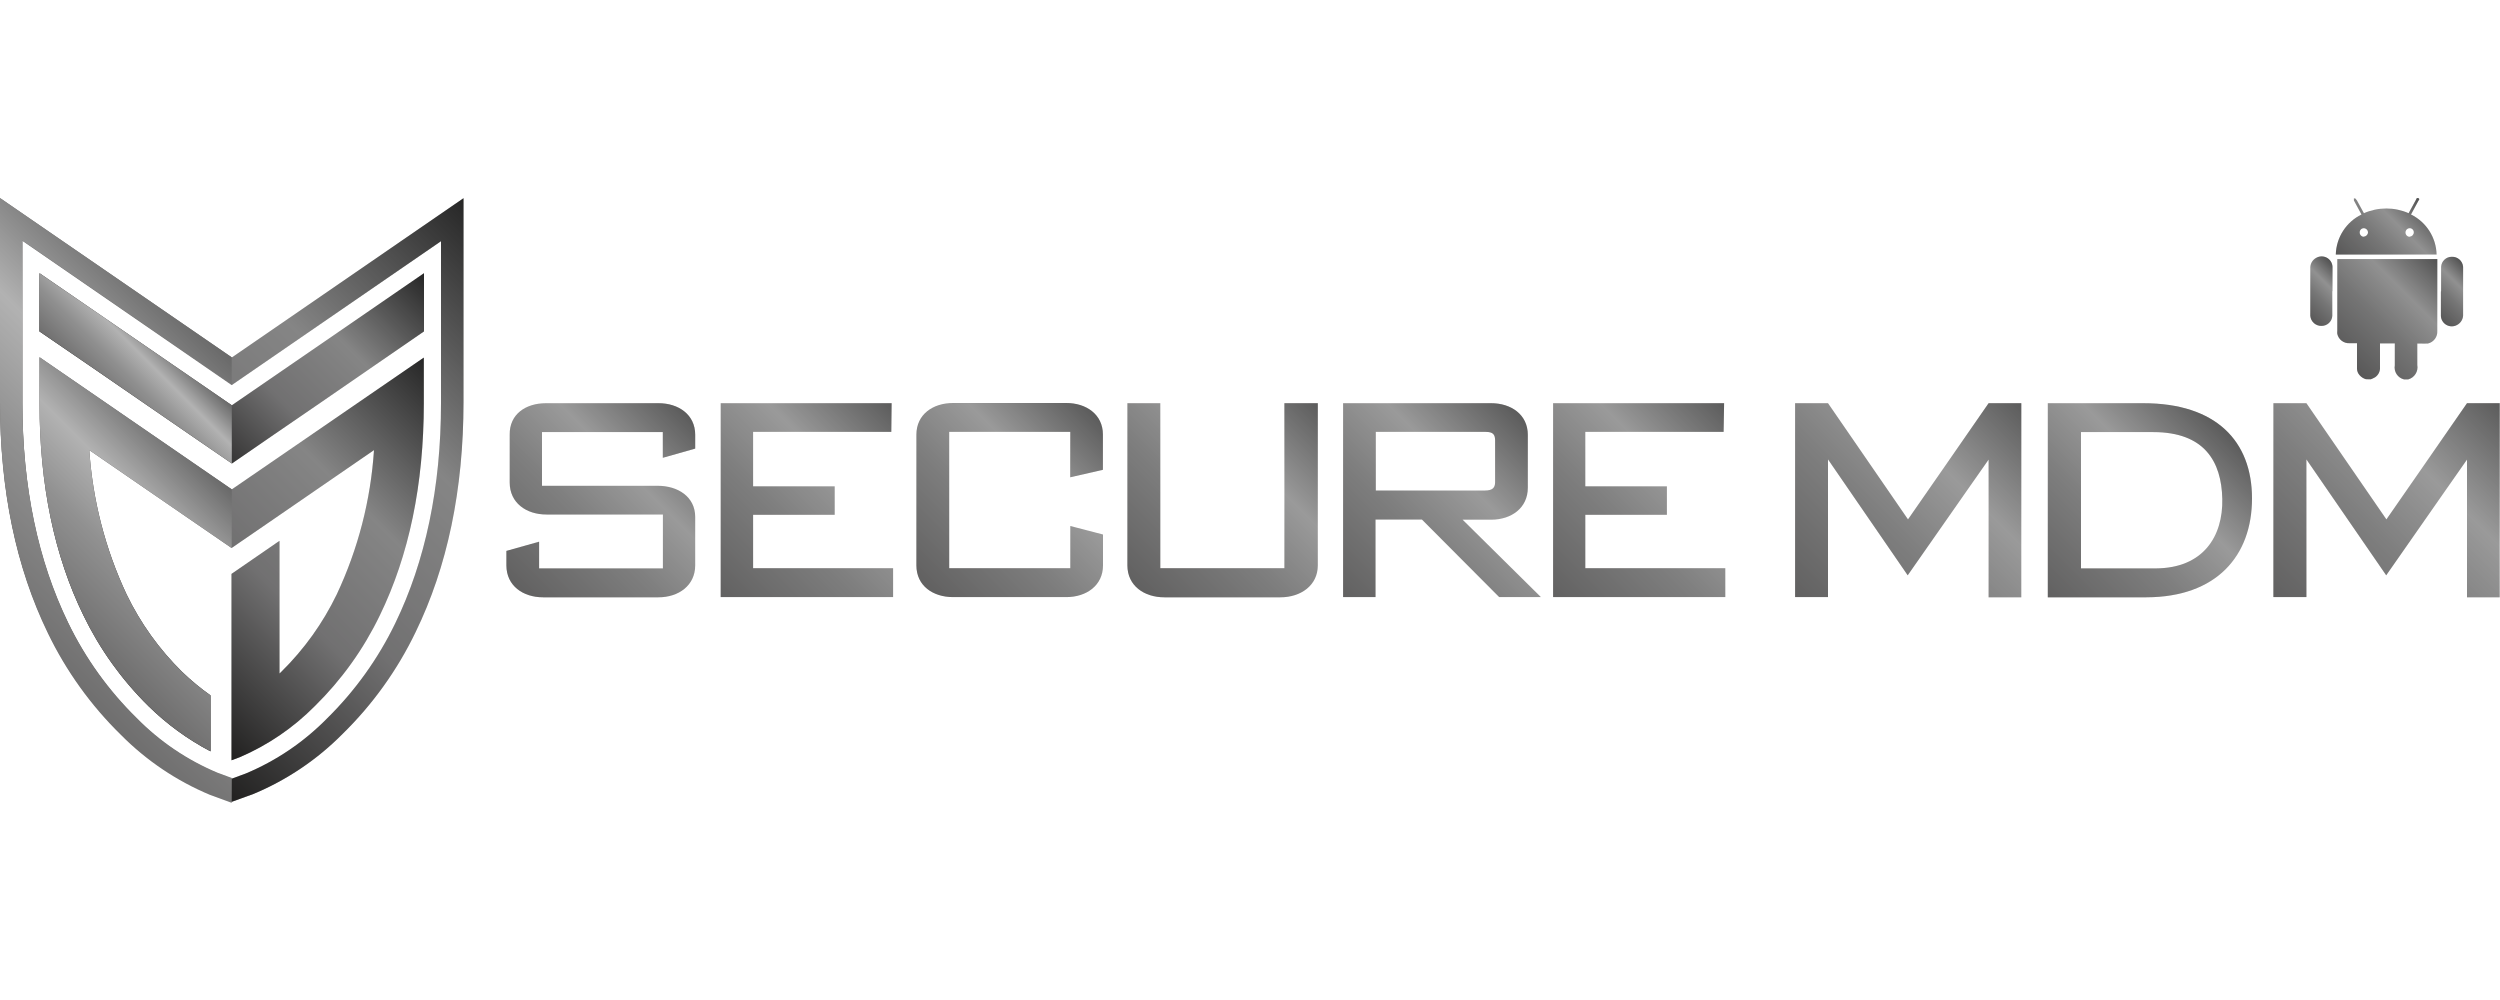
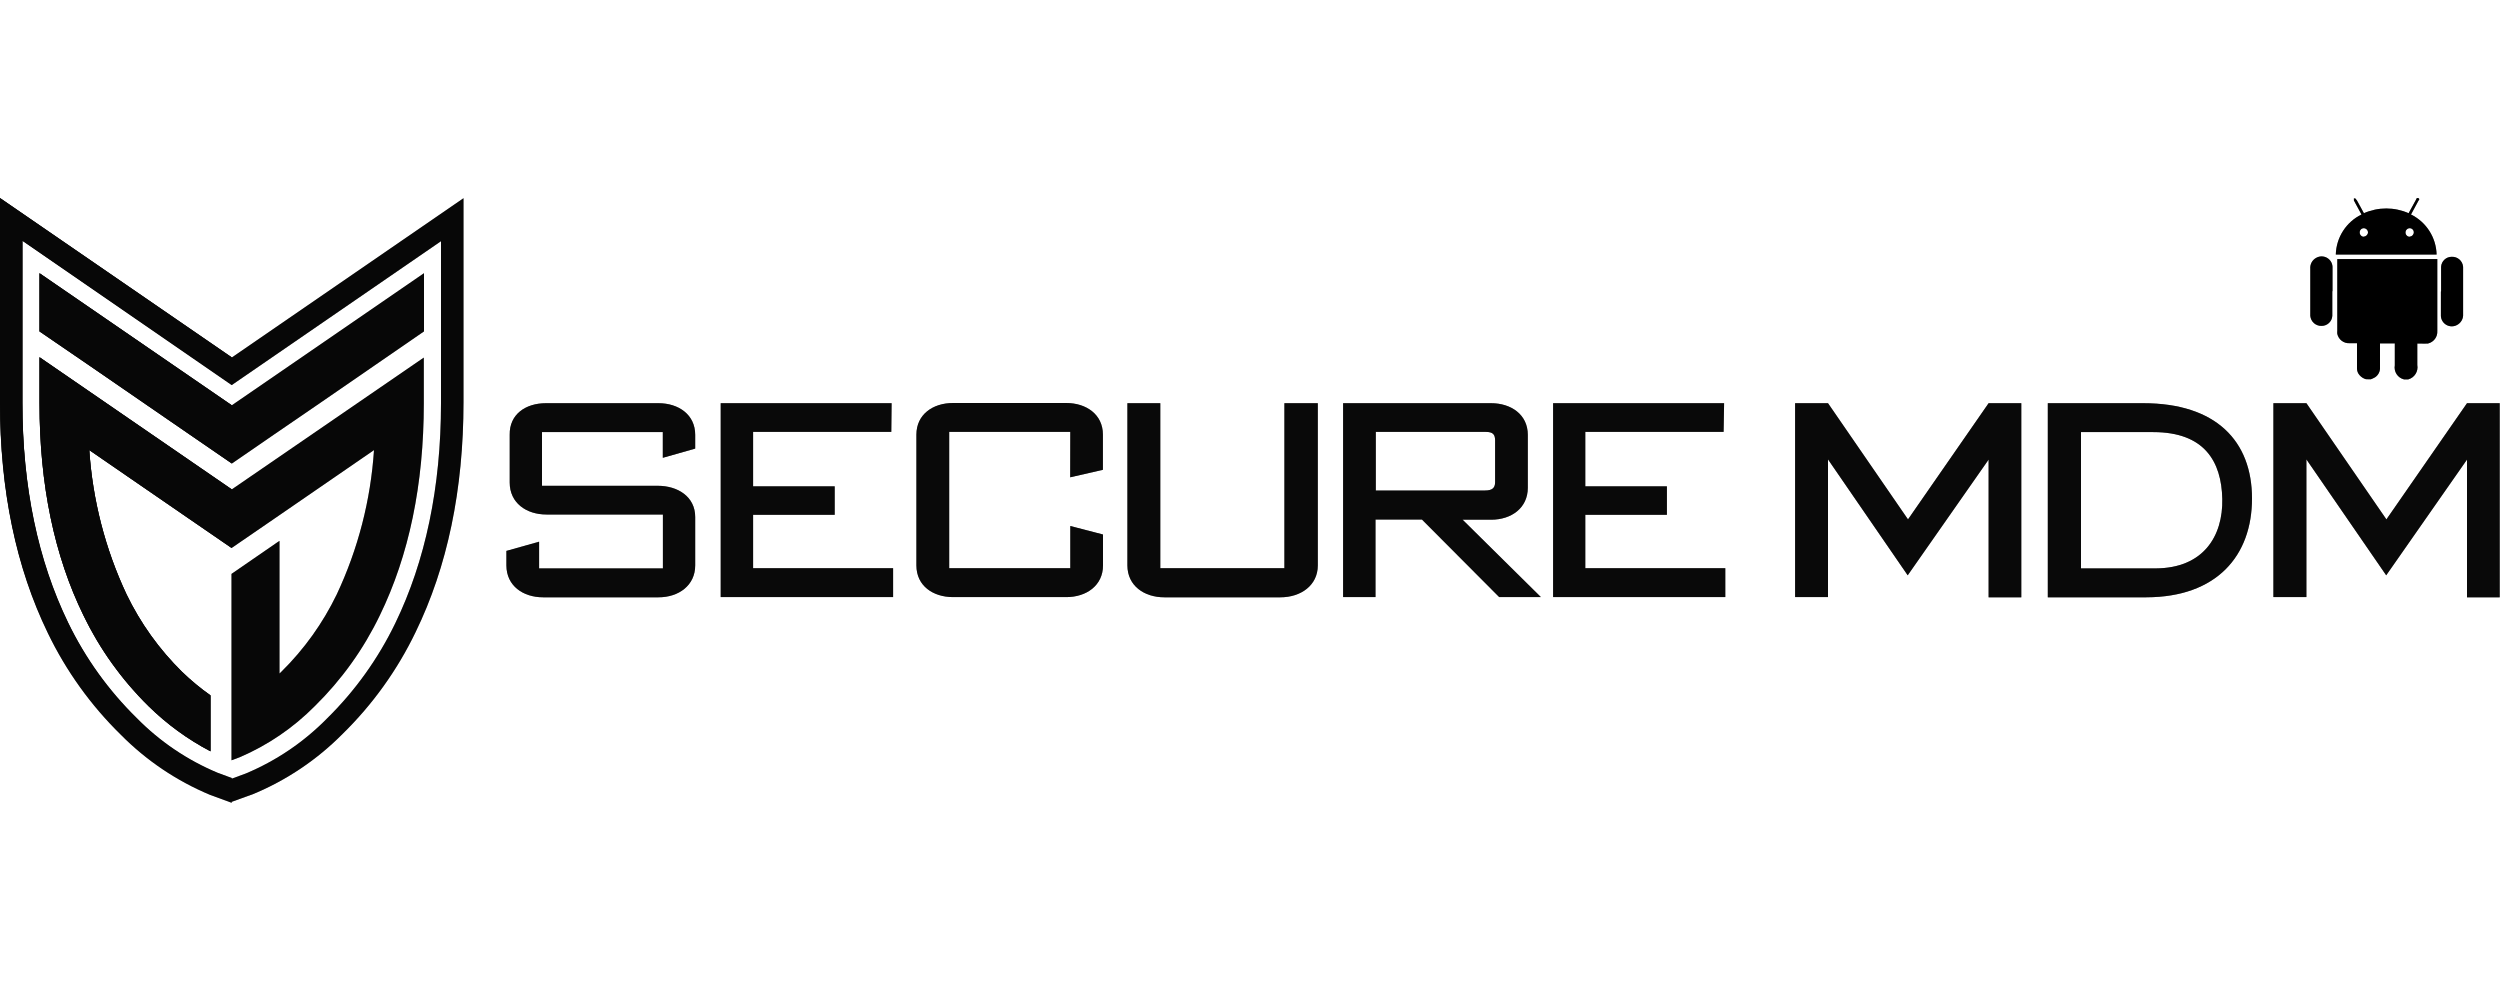
<svg xmlns="http://www.w3.org/2000/svg" xmlns:xlink="http://www.w3.org/1999/xlink" id="Capa_1" data-name="Capa 1" viewBox="0 0 250 100">
  <defs>
    <style>.cls-1{fill:none;}.cls-2{fill:url(#Degradado_sin_nombre_64);}.cls-3{fill:url(#Degradado_sin_nombre_64-2);}.cls-4{fill:url(#Degradado_sin_nombre_64-3);}.cls-5{fill:url(#Degradado_sin_nombre_64-4);}.cls-6{fill:url(#Degradado_sin_nombre_64-5);}.cls-7{fill:url(#Degradado_sin_nombre_64-6);}.cls-8{fill:url(#Degradado_sin_nombre_64-7);}.cls-9{fill:url(#Degradado_sin_nombre_64-8);}.cls-10{fill:url(#Degradado_sin_nombre_64-9);}.cls-11{opacity:0.43;}.cls-12{fill:#161514;}.cls-13{fill:url(#Degradado_sin_nombre_26);}.cls-14{fill:url(#Degradado_sin_nombre_26-2);}.cls-15{fill:url(#Degradado_sin_nombre_26-3);}.cls-16{fill:url(#Degradado_sin_nombre_64-10);}.cls-17{fill:url(#Degradado_sin_nombre_64-11);}.cls-18{fill:url(#Degradado_sin_nombre_64-12);}.cls-19{opacity:0.33;}.cls-20{fill:url(#Degradado_sin_nombre_64-13);}.cls-21{fill:url(#Degradado_sin_nombre_64-14);}.cls-22{fill:url(#Degradado_sin_nombre_64-15);}.cls-23{fill:url(#Degradado_sin_nombre_64-16);}</style>
    <linearGradient id="Degradado_sin_nombre_64" x1="-1833.81" y1="1217.41" x2="-1816.53" y2="1200.12" gradientUnits="userSpaceOnUse">
-       <stop offset="0" stop-color="#9b9a9a" />
-       <stop offset="0.39" stop-color="#cecece" />
-       <stop offset="0.66" stop-color="#fff" />
-       <stop offset="1" stop-color="#919191" />
+       <stop offset="0" stopColor="#9b9a9a" />
+       <stop offset="0.39" stopColor="#cecece" />
+       <stop offset="0.66" stopColor="#fff" />
+       <stop offset="1" stopColor="#919191" />
    </linearGradient>
    <linearGradient id="Degradado_sin_nombre_64-2" x1="-1813.81" y1="1217.85" x2="-1795.56" y2="1199.59" xlink:href="#Degradado_sin_nombre_64" />
    <linearGradient id="Degradado_sin_nombre_64-3" x1="-1792.92" y1="1217.27" x2="-1775.76" y2="1200.11" xlink:href="#Degradado_sin_nombre_64" />
    <linearGradient id="Degradado_sin_nombre_64-4" x1="-1772.2" y1="1216.88" x2="-1753.91" y2="1198.59" xlink:href="#Degradado_sin_nombre_64" />
    <linearGradient id="Degradado_sin_nombre_64-5" x1="-1750.92" y1="1218.48" x2="-1732.91" y2="1200.48" xlink:href="#Degradado_sin_nombre_64" />
    <linearGradient id="Degradado_sin_nombre_64-6" x1="-1730.59" y1="1217.85" x2="-1712.33" y2="1199.59" xlink:href="#Degradado_sin_nombre_64" />
    <linearGradient id="Degradado_sin_nombre_64-7" x1="-1704.99" y1="1219.2" x2="-1683.96" y2="1198.16" xlink:href="#Degradado_sin_nombre_64" />
    <linearGradient id="Degradado_sin_nombre_64-8" x1="-1681.65" y1="1217.27" x2="-1664.39" y2="1200.01" xlink:href="#Degradado_sin_nombre_64" />
    <linearGradient id="Degradado_sin_nombre_64-9" x1="-1657.16" y1="1219.2" x2="-1636.12" y2="1198.16" xlink:href="#Degradado_sin_nombre_64" />
    <linearGradient id="Degradado_sin_nombre_26" x1="-1877.73" y1="1221.98" x2="-1846.53" y2="1190.78" gradientUnits="userSpaceOnUse">
-       <stop offset="0" stop-color="#161514" />
-       <stop offset="0.39" stop-color="#9e9d9e" />
-       <stop offset="0.66" stop-color="#bcbcbc" />
-       <stop offset="1" stop-color="#2e2e2e" />
+       <stop offset="0" stopColor="#161514" />
+       <stop offset="0.39" stopColor="#9e9d9e" />
+       <stop offset="0.66" stopColor="#bcbcbc" />
+       <stop offset="1" stopColor="#2e2e2e" />
    </linearGradient>
    <linearGradient id="Degradado_sin_nombre_26-2" x1="-1873.2" y1="1199.97" x2="-1851.06" y2="1177.84" xlink:href="#Degradado_sin_nombre_26" />
    <linearGradient id="Degradado_sin_nombre_26-3" x1="-1884.09" y1="1221.2" x2="-1840.18" y2="1177.29" xlink:href="#Degradado_sin_nombre_26" />
    <linearGradient id="Degradado_sin_nombre_64-10" x1="-1879.22" y1="1220.49" x2="-1864.24" y2="1205.51" xlink:href="#Degradado_sin_nombre_64" />
    <linearGradient id="Degradado_sin_nombre_64-11" x1="-1874.7" y1="1198.47" x2="-1868.79" y2="1192.56" xlink:href="#Degradado_sin_nombre_64" />
    <linearGradient id="Degradado_sin_nombre_64-12" x1="-1885.16" y1="1220.13" x2="-1860.8" y2="1195.76" xlink:href="#Degradado_sin_nombre_64" />
    <linearGradient id="Degradado_sin_nombre_64-13" x1="-1651.47" y1="1194.1" x2="-1641.8" y2="1184.43" xlink:href="#Degradado_sin_nombre_64" />
    <linearGradient id="Degradado_sin_nombre_64-14" x1="-1650.11" y1="1185.74" x2="-1643.17" y2="1178.8" xlink:href="#Degradado_sin_nombre_64" />
    <linearGradient id="Degradado_sin_nombre_64-15" x1="-1642.06" y1="1189.78" x2="-1638.14" y2="1185.85" xlink:href="#Degradado_sin_nombre_64" />
    <linearGradient id="Degradado_sin_nombre_64-16" x1="-1655.13" y1="1189.78" x2="-1651.22" y2="1185.86" xlink:href="#Degradado_sin_nombre_64" />
  </defs>
  <rect class="cls-1" width="2" height="2" />
  <rect class="cls-1" y="98" width="2" height="2" />
  <rect class="cls-1" x="248" y="98" width="2" height="2" />
  <rect class="cls-1" x="248" width="2" height="2" />
  <path class="cls-2" d="M-1830.71,1199h11.25c2,0,3.67,1.14,3.67,3.16v1.38l-3.24.92v-2.57h-12.08v5.37h11.58c2,0,3.74,1.09,3.74,3.12v4.84c0,2-1.65,3.19-3.67,3.19H-1831c-2,0-3.67-1.15-3.67-3.19v-1.45l3.27-.92v2.67h12.38v-5.39h-11.65c-2,0-3.67-1.15-3.67-3.2v-4.77C-1834.38,1200.12-1832.76,1199-1830.71,1199Z" transform="translate(1885.31 -1158.68)" />
  <path class="cls-3" d="M-1796.18,1201.87H-1810v5.44h8.16v2.85H-1810v5.34h14v2.89h-17.24V1199h17.09Z" transform="translate(1885.31 -1158.68)" />
  <path class="cls-4" d="M-1778.28,1201.87h-12.11v13.63h12.11v-4.22l3.27.85v3.09c0,2-1.65,3.17-3.67,3.17H-1790c-2,0-3.67-1.12-3.67-3.17v-13.08c0-2,1.63-3.16,3.67-3.16h11.31c2,0,3.67,1.14,3.67,3.16v3.52l-3.27.75Z" transform="translate(1885.31 -1158.68)" />
  <path class="cls-5" d="M-1769.28,1215.5h12.41V1199h3.34v16.22c0,2-1.7,3.19-3.74,3.19h-11.61c-2,0-3.69-1.15-3.69-3.19V1199h3.29Z" transform="translate(1885.31 -1158.68)" />
  <path class="cls-6" d="M-1731.22,1218.39h-4.17l-7.73-7.76h-4.64v7.76H-1751V1199h14.8c2,0,3.67,1.14,3.67,3.16v5.3c0,2-1.62,3.19-3.67,3.19h-2.85Zm-5.51-16.52h-11v5.86h10.93c.69,0,1-.24,1-.82v-4.22C-1735.81,1202.14-1736,1201.87-1736.73,1201.87Z" transform="translate(1885.31 -1158.68)" />
  <path class="cls-7" d="M-1712.95,1201.87h-13.83v5.44h8.16v2.85h-8.16v5.34h14v2.89H-1730V1199h17.1Z" transform="translate(1885.31 -1158.68)" />
  <path class="cls-8" d="M-1702.51,1204.62v13.77h-3.29V1199h3.29l8,11.62,8.06-11.62h3.27v19.41h-3.27v-13.77l-8.09,11.57Z" transform="translate(1885.31 -1158.68)" />
  <path class="cls-9" d="M-1680.53,1199h9.54c7.31,0,10.88,3.81,10.88,9.53s-3.52,9.86-10.56,9.88h-9.86Zm17.45,9.58c-.08-3.74-1.77-6.69-6.91-6.69h-7.22v13.63h7.47C-1665,1215.5-1663,1212.33-1663.08,1208.56Z" transform="translate(1885.31 -1158.68)" />
  <path class="cls-10" d="M-1654.67,1204.62v13.77h-3.3V1199h3.3l8,11.62,8.06-11.62h3.27v19.41h-3.27v-13.77l-8.08,11.57Z" transform="translate(1885.31 -1158.68)" />
  <g class="cls-11">
    <path class="cls-12" d="M-1830.71,1199h11.25c2,0,3.67,1.14,3.67,3.16v1.38l-3.24.92v-2.57h-12.08v5.37h11.58c2,0,3.74,1.09,3.74,3.12v4.84c0,2-1.65,3.19-3.67,3.19H-1831c-2,0-3.67-1.15-3.67-3.19v-1.45l3.27-.92v2.67h12.38v-5.39h-11.65c-2,0-3.67-1.15-3.67-3.2v-4.77C-1834.38,1200.12-1832.76,1199-1830.71,1199Z" transform="translate(1885.31 -1158.68)" />
    <path class="cls-12" d="M-1796.18,1201.87H-1810v5.44h8.16v2.85H-1810v5.34h14v2.89h-17.24V1199h17.09Z" transform="translate(1885.31 -1158.68)" />
    <path class="cls-12" d="M-1778.28,1201.87h-12.11v13.63h12.11v-4.22l3.27.85v3.09c0,2-1.65,3.17-3.67,3.17H-1790c-2,0-3.67-1.12-3.67-3.17v-13.08c0-2,1.63-3.16,3.67-3.16h11.31c2,0,3.67,1.14,3.67,3.16v3.52l-3.27.75Z" transform="translate(1885.31 -1158.68)" />
    <path class="cls-12" d="M-1769.28,1215.5h12.41V1199h3.34v16.22c0,2-1.7,3.19-3.74,3.19h-11.61c-2,0-3.69-1.15-3.69-3.19V1199h3.29Z" transform="translate(1885.31 -1158.68)" />
    <path class="cls-12" d="M-1731.22,1218.39h-4.17l-7.73-7.76h-4.64v7.76H-1751V1199h14.8c2,0,3.67,1.14,3.67,3.16v5.3c0,2-1.62,3.19-3.67,3.19h-2.85Zm-5.51-16.52h-11v5.86h10.93c.69,0,1-.24,1-.82v-4.22C-1735.81,1202.14-1736,1201.87-1736.73,1201.87Z" transform="translate(1885.31 -1158.68)" />
    <path class="cls-12" d="M-1712.95,1201.87h-13.83v5.44h8.16v2.85h-8.16v5.34h14v2.89H-1730V1199h17.1Z" transform="translate(1885.31 -1158.68)" />
    <path class="cls-12" d="M-1702.51,1204.62v13.77h-3.29V1199h3.29l8,11.62,8.06-11.62h3.27v19.41h-3.27v-13.77l-8.09,11.57Z" transform="translate(1885.31 -1158.68)" />
    <path class="cls-12" d="M-1680.53,1199h9.54c7.31,0,10.88,3.81,10.88,9.53s-3.52,9.86-10.56,9.88h-9.86Zm17.45,9.58c-.08-3.74-1.77-6.69-6.91-6.69h-7.22v13.63h7.47C-1665,1215.5-1663,1212.33-1663.08,1208.56Z" transform="translate(1885.31 -1158.68)" />
    <path class="cls-12" d="M-1654.67,1204.62v13.77h-3.3V1199h3.3l8,11.62,8.06-11.62h3.27v19.41h-3.27v-13.77l-8.08,11.57Z" transform="translate(1885.31 -1158.68)" />
  </g>
  <path class="cls-13" d="M-1862.13,1207.62l-19.23-13.22V1199c0,8.13,1.48,15.26,4.4,21.22a32.89,32.89,0,0,0,6.5,9.07,26.26,26.26,0,0,0,6.2,4.52v-5.59a24.68,24.68,0,0,1-2.86-2.37,27.88,27.88,0,0,1-5.54-7.74,40.34,40.34,0,0,1-3.72-14.42l10,6.88h0l4.23,2.91h0l4.24-2.91h0l10-6.88a40.13,40.13,0,0,1-3.72,14.42,27.88,27.88,0,0,1-5.54,7.74l-.19.18v-13.26l-.2.13h0l-4.6,3.17v15.7h0v2.94l.83-.31a23.71,23.71,0,0,0,7.5-5.11,32.48,32.48,0,0,0,6.5-9.07c2.92-6,4.4-13.09,4.4-21.22v-4.56Z" transform="translate(1885.31 -1158.68)" />
  <path class="cls-14" d="M-1862.13,1199.21l-19.23-13.21v4.55c0,.43,0,.85,0,1.27l5,3.42h0l10,6.88h0l4.24,2.91h0l4.23-2.91h0l4.6-3.15,10.38-7.15c0-.42,0-.84,0-1.27V1186Z" transform="translate(1885.31 -1158.68)" />
  <path class="cls-15" d="M-1862.13,1238.86l-2.18-.8a27.41,27.41,0,0,1-8.9-6,36.29,36.29,0,0,1-7.29-10.16c-3.19-6.49-4.8-14.22-4.8-23V1178.5l23.17,15.93,23.17-15.93v8.41h0v12c0,8.73-1.61,16.46-4.8,23a36.29,36.29,0,0,1-7.29,10.16,27.41,27.41,0,0,1-8.9,6Zm-20.94-56.1v7.79c0,.18,0,.36,0,.54V1199c0,8.39,1.53,15.78,4.57,22a34.3,34.3,0,0,0,6.84,9.54,24.91,24.91,0,0,0,8.11,5.49l1.41.52,1.41-.52a24.81,24.81,0,0,0,8.11-5.49,34.3,34.3,0,0,0,6.84-9.54c3-6.19,4.57-13.58,4.57-22v-16.2l-20.93,14.39Z" transform="translate(1885.31 -1158.68)" />
  <path class="cls-16" d="M-1862.13,1207.62h0l-19.23-13.22V1199c0,8.13,1.48,15.26,4.4,21.22a32.48,32.48,0,0,0,6.5,9.07,26.06,26.06,0,0,0,6.2,4.52v-5.59a23.11,23.11,0,0,1-2.86-2.37,27.88,27.88,0,0,1-5.54-7.74,40.13,40.13,0,0,1-3.72-14.42l10,6.88h0l4.24,2.91h0Z" transform="translate(1885.31 -1158.68)" />
  <path class="cls-17" d="M-1862.13,1199.21h0l-19.23-13.21v4.55c0,.43,0,.85,0,1.27l5,3.42h0l10,6.88h0l4.23,2.91h0Z" transform="translate(1885.31 -1158.68)" />
  <path class="cls-18" d="M-1862.13,1236.48h0l-1.41-.52a24.7,24.7,0,0,1-8.11-5.49,34.33,34.33,0,0,1-6.85-9.54c-3-6.19-4.57-13.58-4.57-22v-16.2l20.93,14.39h0v-2.71h0l-23.17-15.93v12c0,.18,0,.37,0,.55V1199c0,8.73,1.61,16.46,4.79,23a36.32,36.32,0,0,0,7.3,10.16,27.41,27.41,0,0,0,8.9,6l2.18.8h0Z" transform="translate(1885.31 -1158.68)" />
  <g class="cls-19">
    <path class="cls-12" d="M-1862.13,1207.62l-19.23-13.22V1199c0,8.13,1.48,15.26,4.4,21.22a32.89,32.89,0,0,0,6.5,9.07,26.26,26.26,0,0,0,6.2,4.52v-5.59a24.68,24.68,0,0,1-2.86-2.37,27.88,27.88,0,0,1-5.54-7.74,40.34,40.34,0,0,1-3.72-14.42l10,6.88h0l4.23,2.91h0l4.24-2.91h0l10-6.88a40.13,40.13,0,0,1-3.72,14.42,27.88,27.88,0,0,1-5.54,7.74l-.19.18v-13.26l-.2.13h0l-4.6,3.17v15.7h0v2.94l.83-.31a23.71,23.71,0,0,0,7.5-5.11,32.48,32.48,0,0,0,6.5-9.07c2.92-6,4.4-13.09,4.4-21.22v-4.56Z" transform="translate(1885.31 -1158.68)" />
    <path class="cls-12" d="M-1862.13,1199.21l-19.23-13.21v4.55c0,.43,0,.85,0,1.27l5,3.42h0l10,6.88h0l4.24,2.91h0l4.23-2.91h0l4.6-3.15,10.38-7.15c0-.42,0-.84,0-1.27V1186Z" transform="translate(1885.31 -1158.68)" />
    <path class="cls-12" d="M-1862.13,1238.86l-2.18-.8a27.41,27.41,0,0,1-8.9-6,36.29,36.29,0,0,1-7.29-10.16c-3.19-6.49-4.8-14.22-4.8-23V1178.5l23.17,15.93,23.17-15.93v8.41h0v12c0,8.73-1.61,16.46-4.8,23a36.29,36.29,0,0,1-7.29,10.16,27.41,27.41,0,0,1-8.9,6Zm-20.94-56.1v7.79c0,.18,0,.36,0,.54V1199c0,8.39,1.53,15.78,4.57,22a34.3,34.3,0,0,0,6.84,9.54,24.91,24.91,0,0,0,8.11,5.49l1.41.52,1.41-.52a24.81,24.81,0,0,0,8.11-5.49,34.3,34.3,0,0,0,6.84-9.54c3-6.19,4.57-13.58,4.57-22v-16.2l-20.93,14.39Z" transform="translate(1885.31 -1158.68)" />
    <path class="cls-12" d="M-1862.13,1207.62h0l-19.23-13.22V1199c0,8.13,1.48,15.26,4.4,21.22a32.48,32.48,0,0,0,6.5,9.07,26.06,26.06,0,0,0,6.2,4.52v-5.59a23.11,23.11,0,0,1-2.86-2.37,27.88,27.88,0,0,1-5.54-7.74,40.13,40.13,0,0,1-3.72-14.42l10,6.88h0l4.24,2.91h0Z" transform="translate(1885.31 -1158.68)" />
    <path class="cls-12" d="M-1862.13,1199.21h0l-19.23-13.21v4.55c0,.43,0,.85,0,1.27l5,3.42h0l10,6.88h0l4.23,2.91h0Z" transform="translate(1885.31 -1158.68)" />
    <path class="cls-12" d="M-1862.13,1236.48h0l-1.41-.52a24.7,24.7,0,0,1-8.11-5.49,34.33,34.33,0,0,1-6.85-9.54c-3-6.19-4.57-13.58-4.57-22v-16.2l20.93,14.39h0v-2.71h0l-23.17-15.93v12c0,.18,0,.37,0,.55V1199c0,8.73,1.61,16.46,4.79,23a36.32,36.32,0,0,0,7.3,10.16,27.41,27.41,0,0,0,8.9,6l2.18.8h0Z" transform="translate(1885.31 -1158.68)" />
  </g>
  <path class="cls-20" d="M-1648.72,1196.6a1.31,1.31,0,0,1-.63-.4,1,1,0,0,1-.26-.64c0-.77,0-1.54,0-2.31V1193h-.74a1.19,1.19,0,0,1-1.23-.93,1.76,1.76,0,0,1,0-.33v-7s0-.09,0-.15h10a1.15,1.15,0,0,1,0,.18c0,2.32,0,4.64,0,7a1.21,1.21,0,0,1-.93,1.26,6.78,6.78,0,0,1-.79,0h-.28v.21c0,.65,0,1.3,0,1.94a1.26,1.26,0,0,1-.91,1.44h-.42a1.23,1.23,0,0,1-.92-1.41c0-.66,0-1.32,0-2a1.28,1.28,0,0,0,0-.19h-1.48v2.38a1.12,1.12,0,0,1-.48,1,3,3,0,0,1-.44.21Z" transform="translate(1885.31 -1158.68)" />
  <path class="cls-21" d="M-1644.45,1180l.71-1.29.06-.12c0-.09.12-.14.22-.09s.1.15,0,.24a.54.54,0,0,1-.07.13c-.22.42-.45.84-.68,1.26a4.6,4.6,0,0,1,2.56,4h-10.08a4.59,4.59,0,0,1,2.57-4l-.69-1.27c0-.05-.07-.09-.07-.14a.8.8,0,0,1,0-.21.73.73,0,0,1,.21.06s0,.09.08.13l.71,1.3A5.53,5.53,0,0,1-1644.45,1180Zm-4.49,2.34a.44.44,0,0,0,.43-.41.43.43,0,0,0-.42-.43.41.41,0,0,0-.41.41A.43.43,0,0,0-1648.94,1182.36Zm4.6,0a.43.43,0,0,0,.41-.43.41.41,0,0,0-.41-.41.43.43,0,0,0-.42.43A.43.43,0,0,0-1644.34,1182.36Z" transform="translate(1885.31 -1158.68)" />
  <path class="cls-22" d="M-1641.2,1187.8c0-.81,0-1.63,0-2.44a1.06,1.06,0,0,1,1.07-1,1.09,1.09,0,0,1,1.13,1c0,.12,0,.24,0,.36,0,1.45,0,2.91,0,4.36a1.14,1.14,0,0,1-.61,1.1,1.09,1.09,0,0,1-1.61-.89c0-.81,0-1.63,0-2.45Z" transform="translate(1885.31 -1158.68)" />
  <path class="cls-23" d="M-1652.08,1187.82c0,.82,0,1.64,0,2.45a1.07,1.07,0,0,1-1.07,1,1.1,1.1,0,0,1-1.13-1c0-.12,0-.25,0-.37v-4.35a1.13,1.13,0,0,1,.6-1.09,1.09,1.09,0,0,1,1.62.88c0,.81,0,1.62,0,2.44Z" transform="translate(1885.31 -1158.68)" />
  <g class="cls-11">
    <path d="M-1648.72,1196.6a1.31,1.31,0,0,1-.63-.4,1,1,0,0,1-.26-.64c0-.77,0-1.54,0-2.31V1193h-.74a1.19,1.19,0,0,1-1.23-.93,1.76,1.76,0,0,1,0-.33v-7s0-.09,0-.15h10a1.15,1.15,0,0,1,0,.18c0,2.32,0,4.64,0,7a1.21,1.21,0,0,1-.93,1.26,6.78,6.78,0,0,1-.79,0h-.28v.21c0,.65,0,1.3,0,1.94a1.26,1.26,0,0,1-.91,1.44h-.42a1.23,1.23,0,0,1-.92-1.41c0-.66,0-1.32,0-2a1.28,1.28,0,0,0,0-.19h-1.48v2.38a1.12,1.12,0,0,1-.48,1,3,3,0,0,1-.44.21Z" transform="translate(1885.31 -1158.68)" />
    <path d="M-1644.45,1180l.71-1.29.06-.12c0-.09.12-.14.22-.09s.1.15,0,.24a.54.54,0,0,1-.07.13c-.22.42-.45.84-.68,1.26a4.6,4.6,0,0,1,2.56,4h-10.08a4.59,4.59,0,0,1,2.57-4l-.69-1.27c0-.05-.07-.09-.07-.14a.8.8,0,0,1,0-.21.73.73,0,0,1,.21.06s0,.09.08.13l.71,1.3A5.53,5.53,0,0,1-1644.45,1180Zm-4.49,2.34a.44.44,0,0,0,.43-.41.43.43,0,0,0-.42-.43.41.41,0,0,0-.41.41A.43.43,0,0,0-1648.94,1182.36Zm4.6,0a.43.43,0,0,0,.41-.43.41.41,0,0,0-.41-.41.43.43,0,0,0-.42.43A.43.43,0,0,0-1644.34,1182.36Z" transform="translate(1885.31 -1158.68)" />
    <path d="M-1641.2,1187.8c0-.81,0-1.63,0-2.44a1.06,1.06,0,0,1,1.07-1,1.09,1.09,0,0,1,1.13,1c0,.12,0,.24,0,.36,0,1.45,0,2.91,0,4.36a1.14,1.14,0,0,1-.61,1.1,1.09,1.09,0,0,1-1.61-.89c0-.81,0-1.63,0-2.45Z" transform="translate(1885.31 -1158.68)" />
    <path d="M-1652.08,1187.82c0,.82,0,1.64,0,2.45a1.07,1.07,0,0,1-1.07,1,1.1,1.1,0,0,1-1.13-1c0-.12,0-.25,0-.37v-4.35a1.13,1.13,0,0,1,.6-1.09,1.09,1.09,0,0,1,1.62.88c0,.81,0,1.62,0,2.44Z" transform="translate(1885.31 -1158.68)" />
  </g>
</svg>
